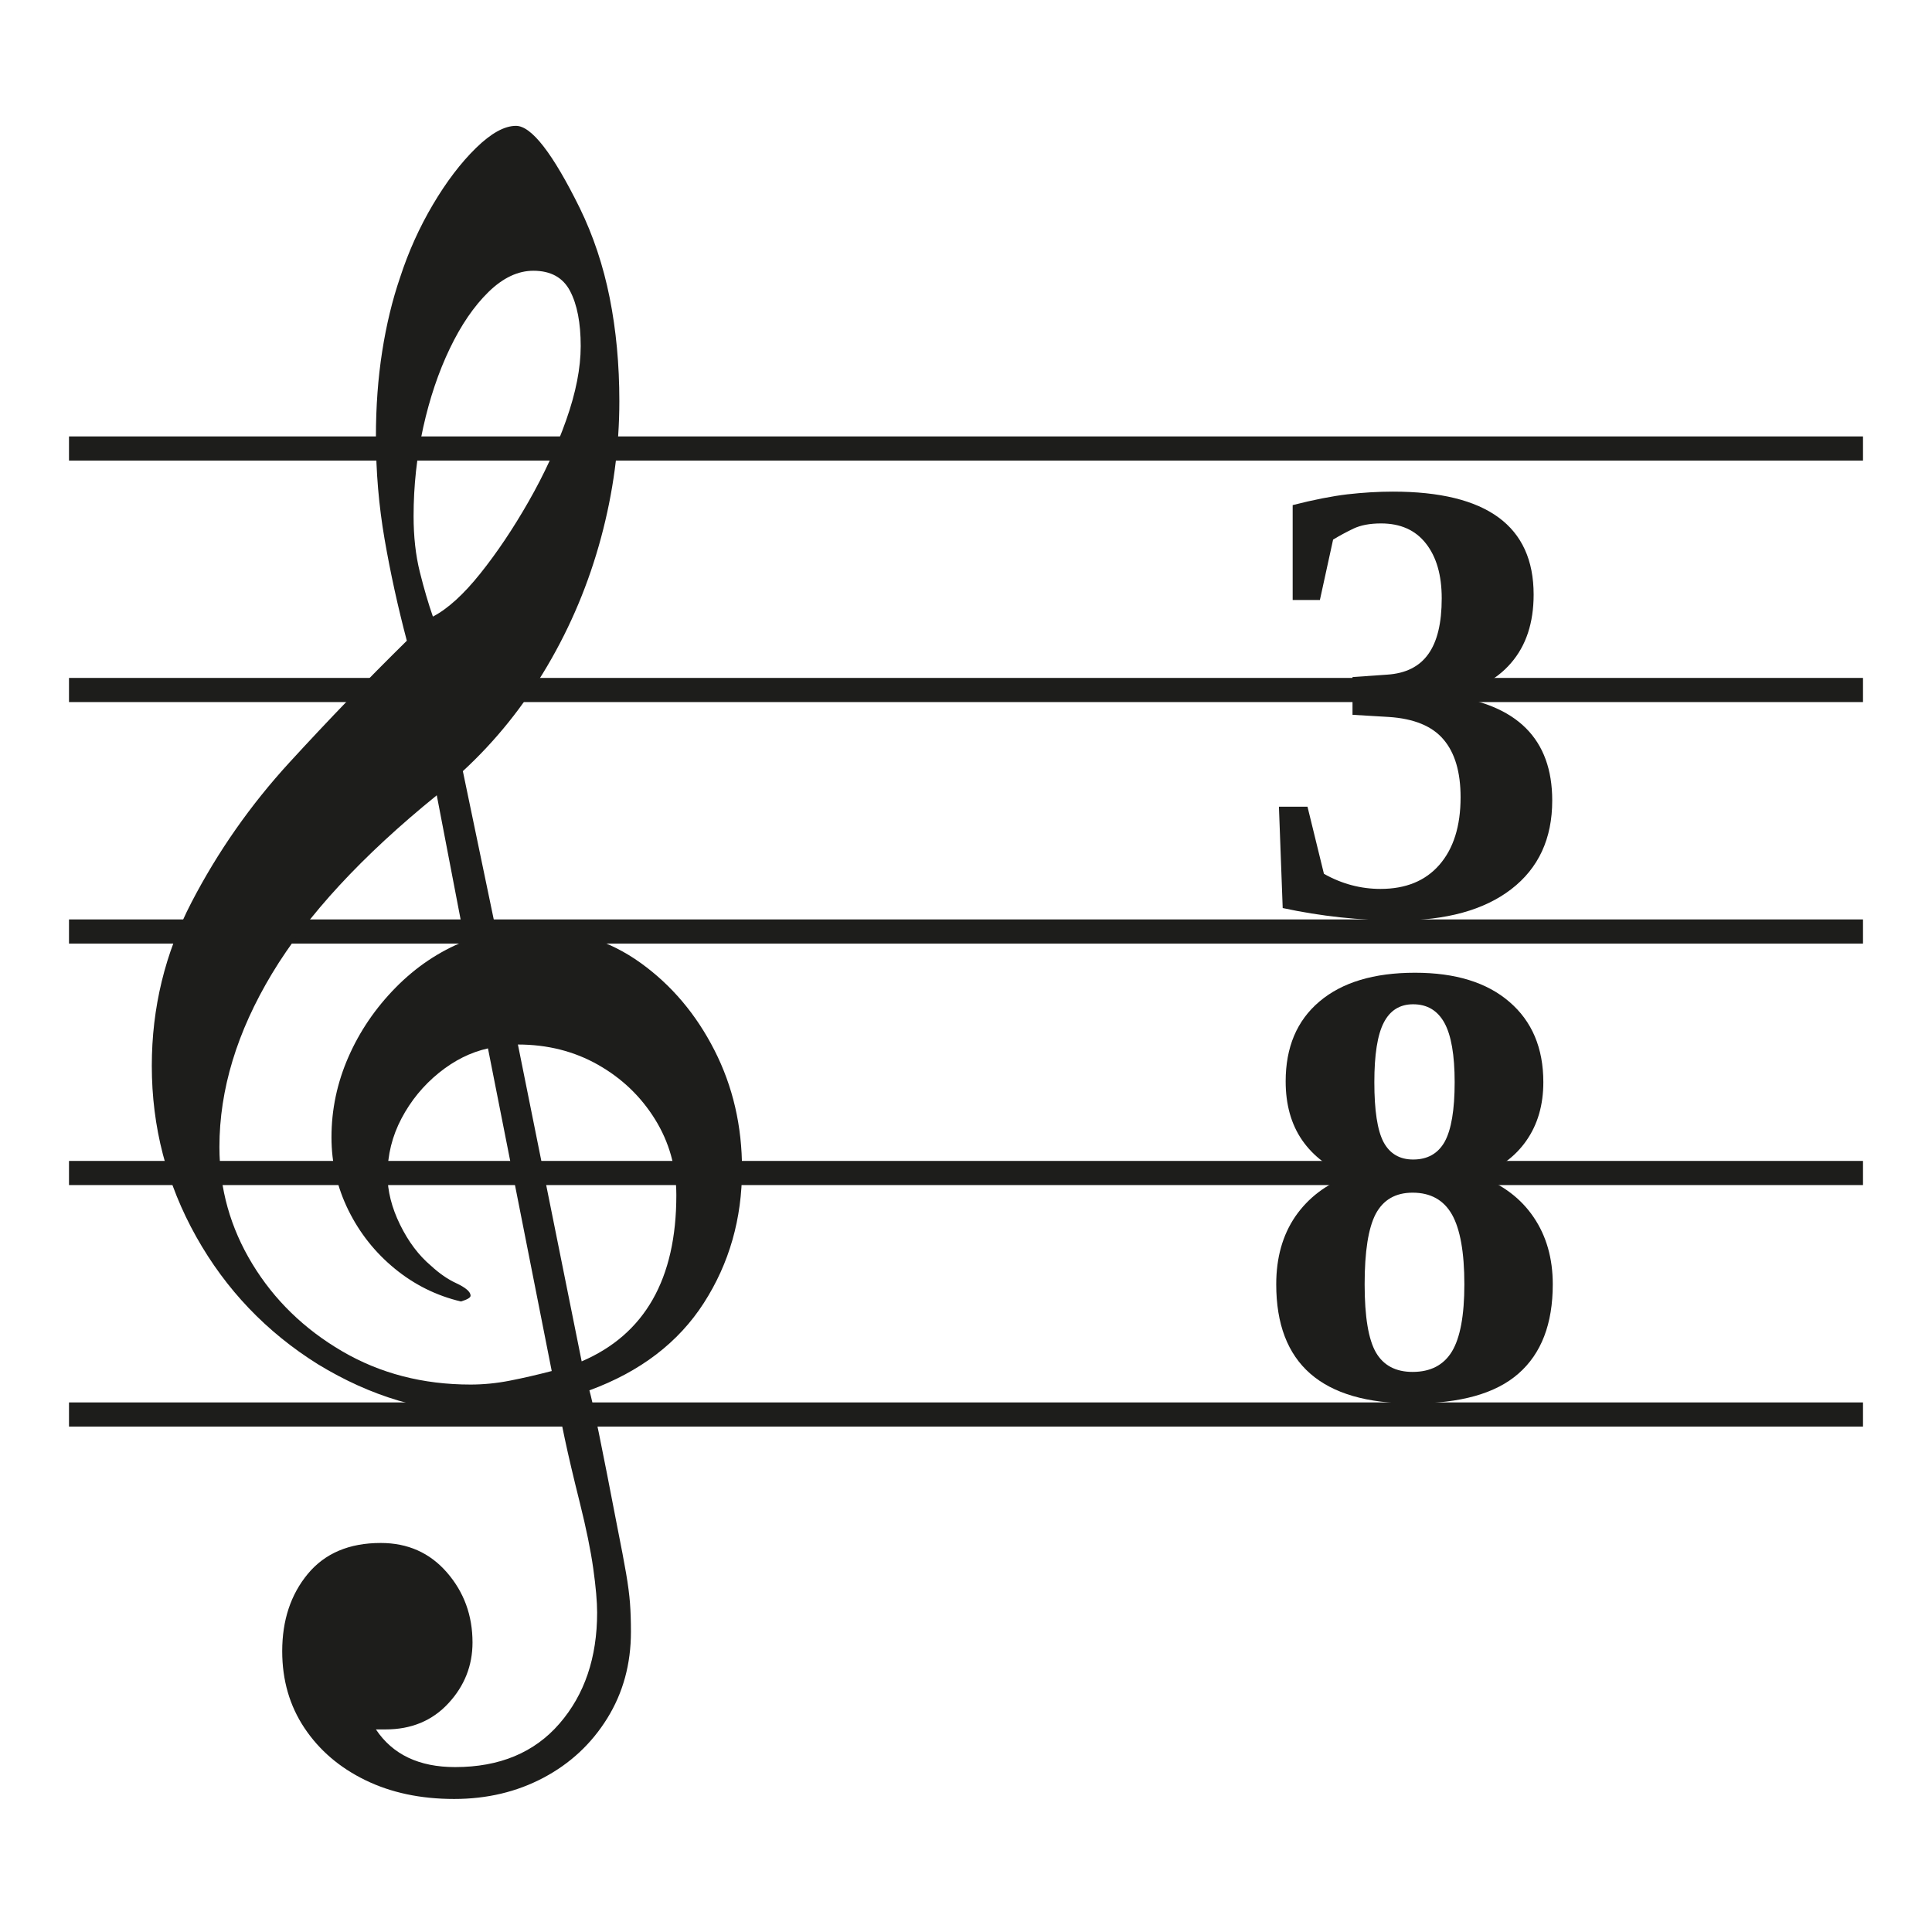
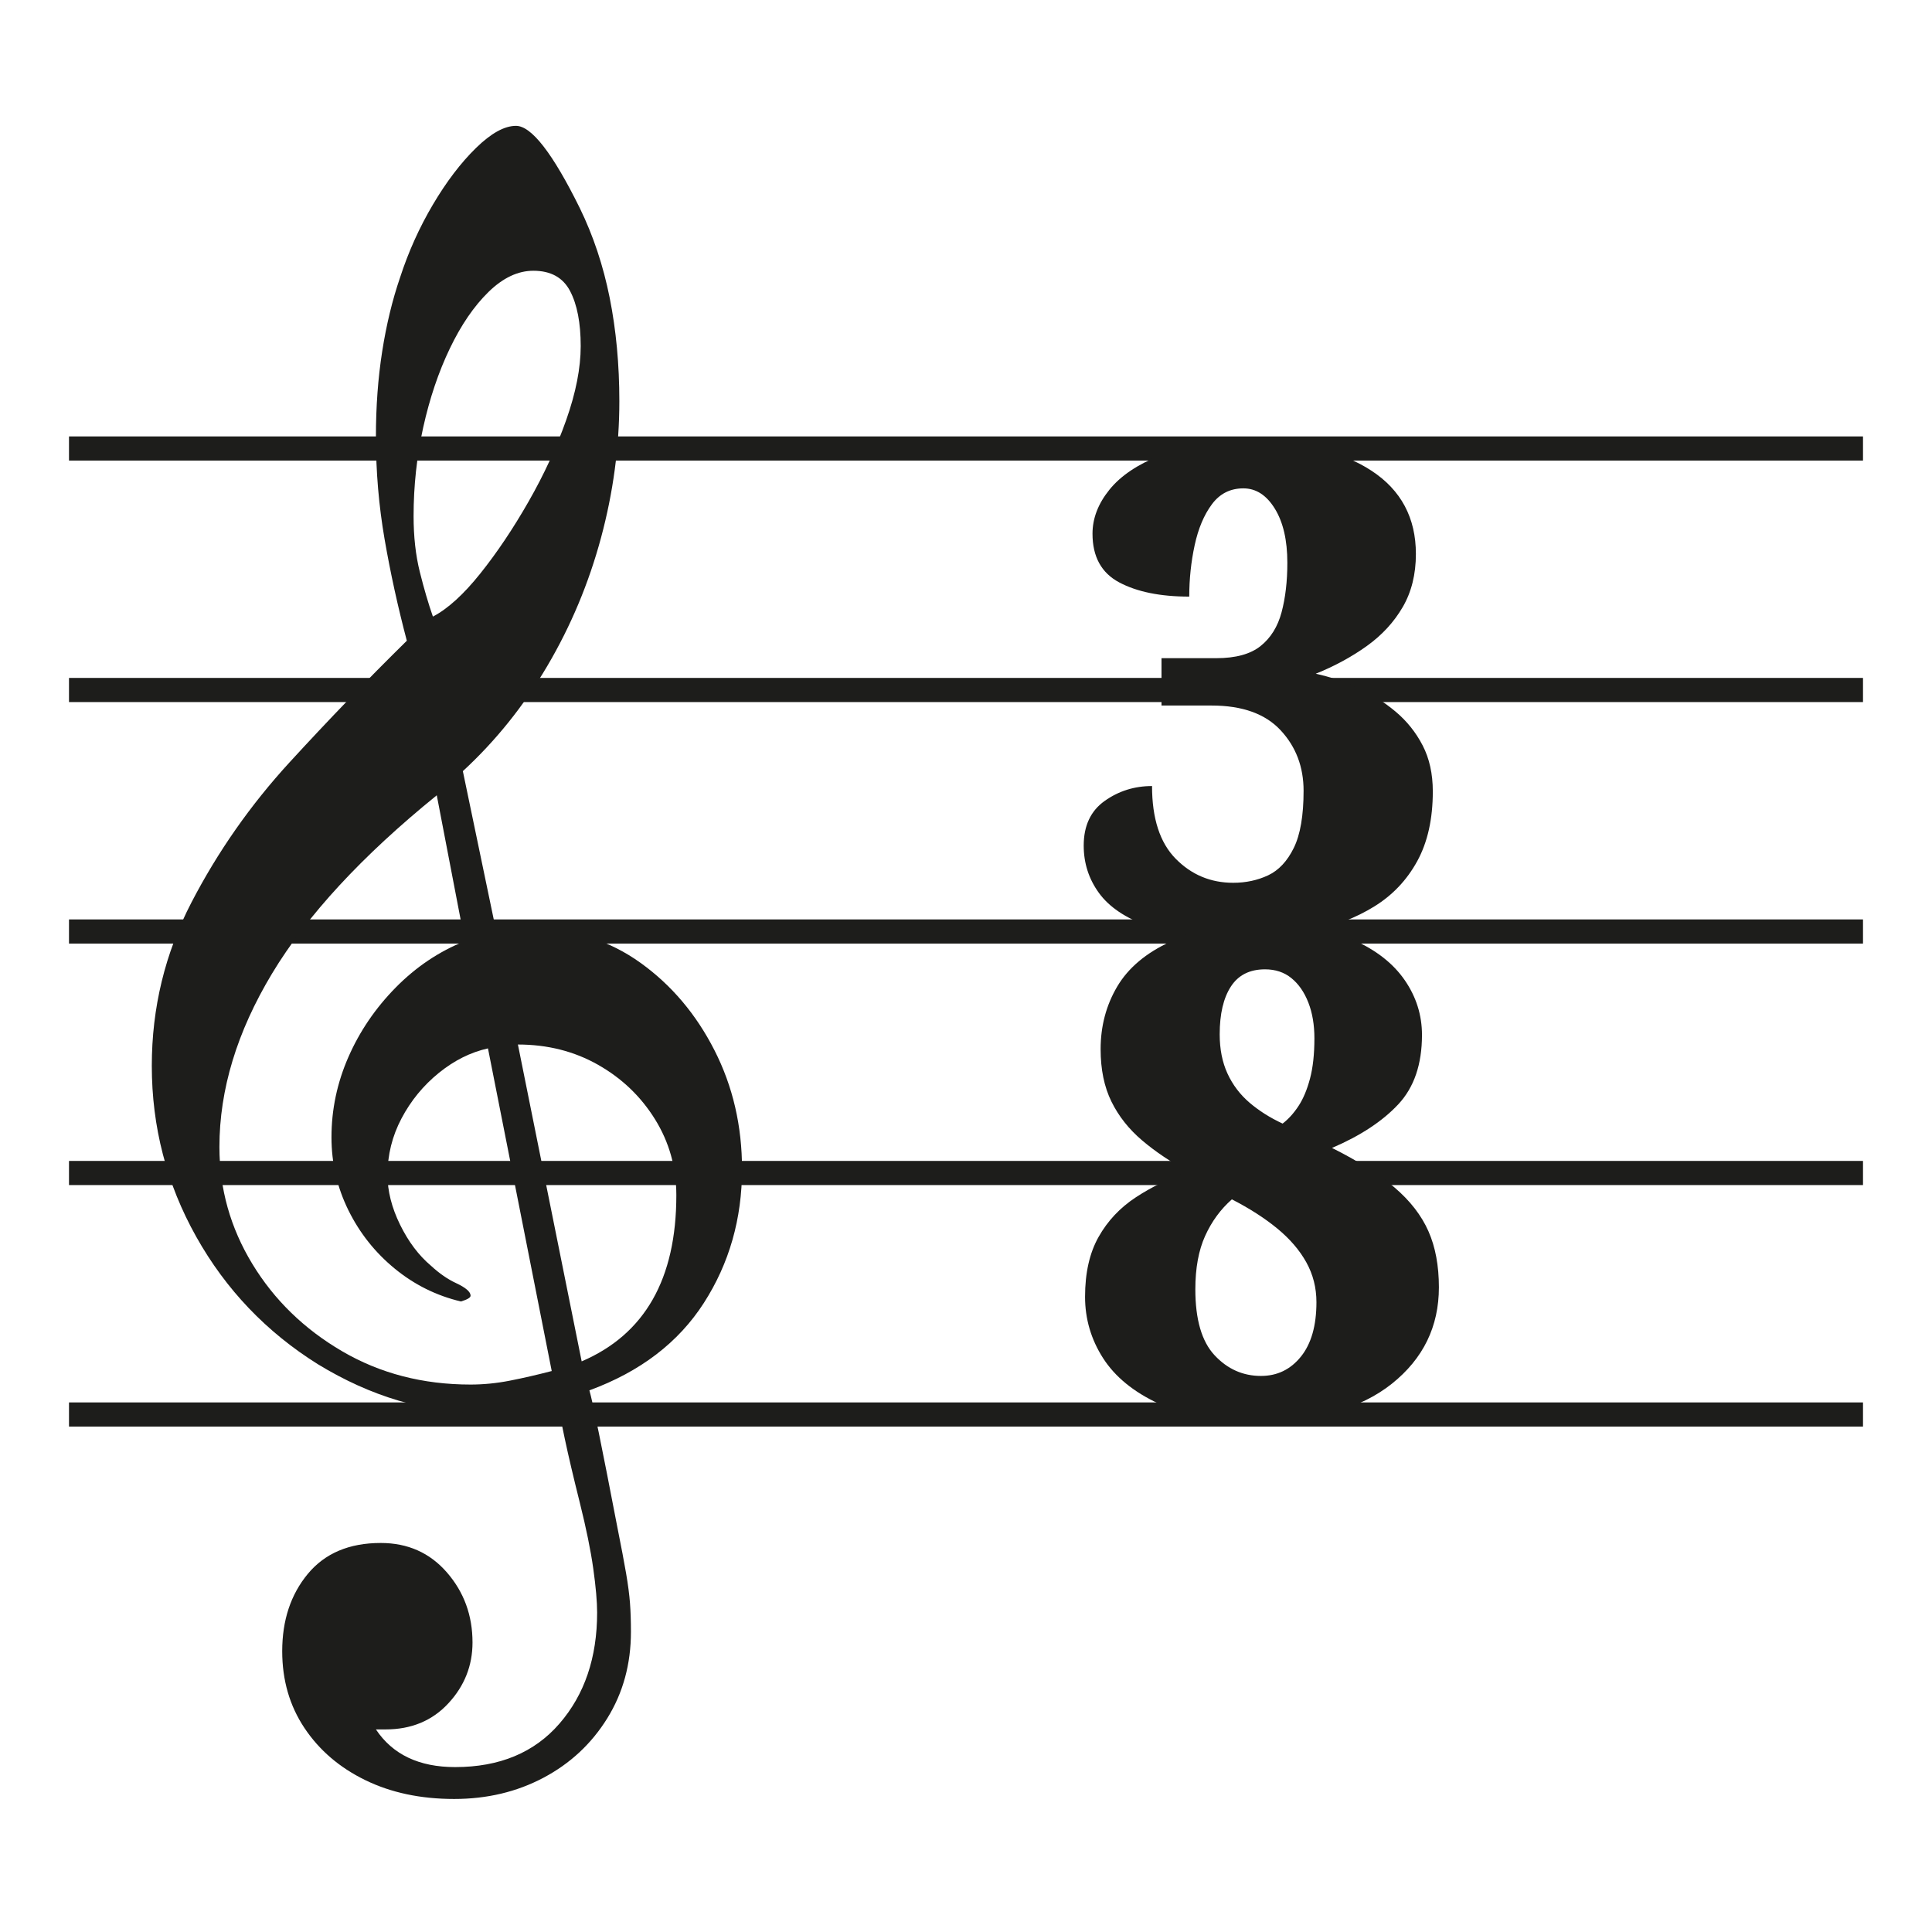
<svg xmlns="http://www.w3.org/2000/svg" width="112" height="112" viewBox="0 0 112 112" role="img" aria-label="Signature rythmique 3/8">
  <rect width="112" height="112" fill="#fff" />
  <line x1="4" y1="26" x2="108" y2="26" stroke="#1d1d1b" stroke-width="1.4" />
  <line x1="4" y1="40" x2="108" y2="40" stroke="#1d1d1b" stroke-width="1.4" />
  <line x1="4" y1="54" x2="108" y2="54" stroke="#1d1d1b" stroke-width="1.4" />
  <line x1="4" y1="68" x2="108" y2="68" stroke="#1d1d1b" stroke-width="1.4" />
  <line x1="4" y1="82" x2="108" y2="82" stroke="#1d1d1b" stroke-width="1.4" />
  <path transform="translate(6 82) scale(0.056 -0.056)" fill="#1d1d1b" d="M314 801Q300 854 291.0 906.0Q282 958 282 1012Q282 1059 288.5 1100.5Q295 1142 307 1177Q320 1217 341.0 1252.5Q362 1288 385.5 1311.0Q409 1334 427 1334Q451 1334 493 1249Q514 1206 524.0 1156.0Q534 1106 534 1049Q534 978 515.0 907.5Q496 837 459.5 775.0Q423 713 372 666L407 498Q422 500 432.0 501.0Q442 502 447 502Q508 502 556.0 467.5Q604 433 632.5 377.0Q661 321 661 254Q661 177 621.5 115.5Q582 54 503 25Q508 8 532 -117Q538 -147 541.0 -164.5Q544 -182 545.0 -195.0Q546 -208 546 -225Q546 -275 521.5 -314.5Q497 -354 455.5 -376.0Q414 -398 363 -398Q311 -398 271.0 -378.5Q231 -359 208.0 -324.5Q185 -290 185 -245Q185 -197 211.5 -165.0Q238 -133 287 -133Q329 -133 355.5 -163.5Q382 -194 382 -236Q382 -272 357.0 -299.0Q332 -326 292 -326H282Q308 -365 364 -365Q433 -365 472.0 -320.0Q511 -275 511 -205Q511 -188 507.0 -159.5Q503 -131 493 -91Q483 -51 477.5 -25.0Q472 1 470 12Q436 2 390 2Q304 2 222 52Q142 102 96.0 184.0Q50 266 50 361Q50 451 91 530Q132 609 192.5 675.0Q253 741 314 801ZM341 826Q364 838 390.0 870.5Q416 903 440.0 945.0Q464 987 479.0 1029.5Q494 1072 494 1106Q494 1142 483.0 1163.0Q472 1184 445 1184Q421 1184 398.5 1162.0Q376 1140 358.5 1103.5Q341 1067 331.0 1022.0Q321 977 321 930Q321 898 327.5 872.0Q334 846 341 826ZM398 379Q371 373 347.0 353.5Q323 334 308.5 306.5Q294 279 294 248Q294 223 307.0 196.5Q320 170 339 154Q352 142 365 136Q380 129 380 123Q380 120 370 117Q332 126 301.5 151.0Q271 176 253.5 211.5Q236 247 236 287Q236 330 253.5 370.0Q271 410 302.5 442.0Q334 474 374 490L345 641Q229 547 174.5 456.5Q120 366 120 277Q120 212 154.0 156.0Q188 100 247.0 65.5Q306 31 380 31Q400 31 420.5 35.0Q441 39 464 45ZM495 55Q593 97 593 227Q593 270 571.0 305.5Q549 341 512.0 362.0Q475 383 429 383Z" />
-   <g font-family="Georgia, 'Times New Roman', 'DejaVu Serif', serif" font-weight="700" font-size="37.0" fill="#1d1d1b" text-anchor="middle">
-     <text x="82" y="53">3</text>
-     <text x="82" y="81">8</text>
-   </g>
+   <path transform="translate(62.00 54) scale(0.03922 -0.03922)" fill="#1d1d1b" d="M248 -10Q166 -10 116.0 8.0Q66 26 43.5 57.0Q21 88 21 127Q21 171 52.0 193.0Q83 215 122 215Q122 143 157.0 107.5Q192 72 242 72Q270 72 293.5 83.0Q317 94 331.5 123.5Q346 153 346 208Q346 261 312.0 297.5Q278 334 210 334H136V404H217Q260 404 282.5 422.0Q305 440 313.5 472.0Q322 504 322 545Q322 595 303.5 625.0Q285 655 257 655Q228 655 210.5 631.5Q193 608 185.0 571.0Q177 534 177 495Q113 495 73.5 516.0Q34 537 34 588Q34 622 59.0 653.0Q84 684 135.0 704.0Q186 724 265 724Q381 724 446.5 681.0Q512 638 512 558Q512 513 492.5 479.5Q473 446 439.5 422.0Q406 398 364 381Q396 374 426.5 360.0Q457 346 482.0 325.0Q507 304 522.0 275.0Q537 246 537 207Q537 146 514.0 104.0Q491 62 450.5 37.0Q410 12 358.0 1.0Q306 -10 248 -10Z" />
+   <path transform="translate(62.00 82) scale(0.03922 -0.03922)" fill="#1d1d1b" d="M278 -10Q188 -10 132.0 16.0Q76 42 49.5 83.5Q23 125 23 174Q23 227 43.0 262.5Q63 298 98.0 321.0Q133 344 176 359Q137 380 107.5 405.0Q78 430 62.0 462.5Q46 495 46 540Q46 591 70.5 632.5Q95 674 149.5 699.0Q204 724 292 724Q369 724 419.5 701.5Q470 679 495.5 642.0Q521 605 521 561Q521 496 486.0 458.5Q451 421 388 394Q446 365 480.5 335.5Q515 306 530.5 271.0Q546 236 546 188Q546 101 476.5 45.5Q407 -10 278 -10ZM283 57Q319 57 342.0 85.5Q365 114 365 166Q365 198 350.0 225.0Q335 252 307.0 275.0Q279 298 240 318Q215 296 200.5 264.0Q186 232 186 185Q186 118 214.5 87.5Q243 57 283 57ZM315 430Q328 440 338.5 456.0Q349 472 355.5 496.5Q362 521 362 556Q362 586 353.0 609.0Q344 632 328.0 645.0Q312 658 289 658Q255 658 238.5 632.5Q222 607 222 562Q222 529 233.5 504.0Q245 479 266.0 461.0Q287 443 315 430Z" />
</svg>
